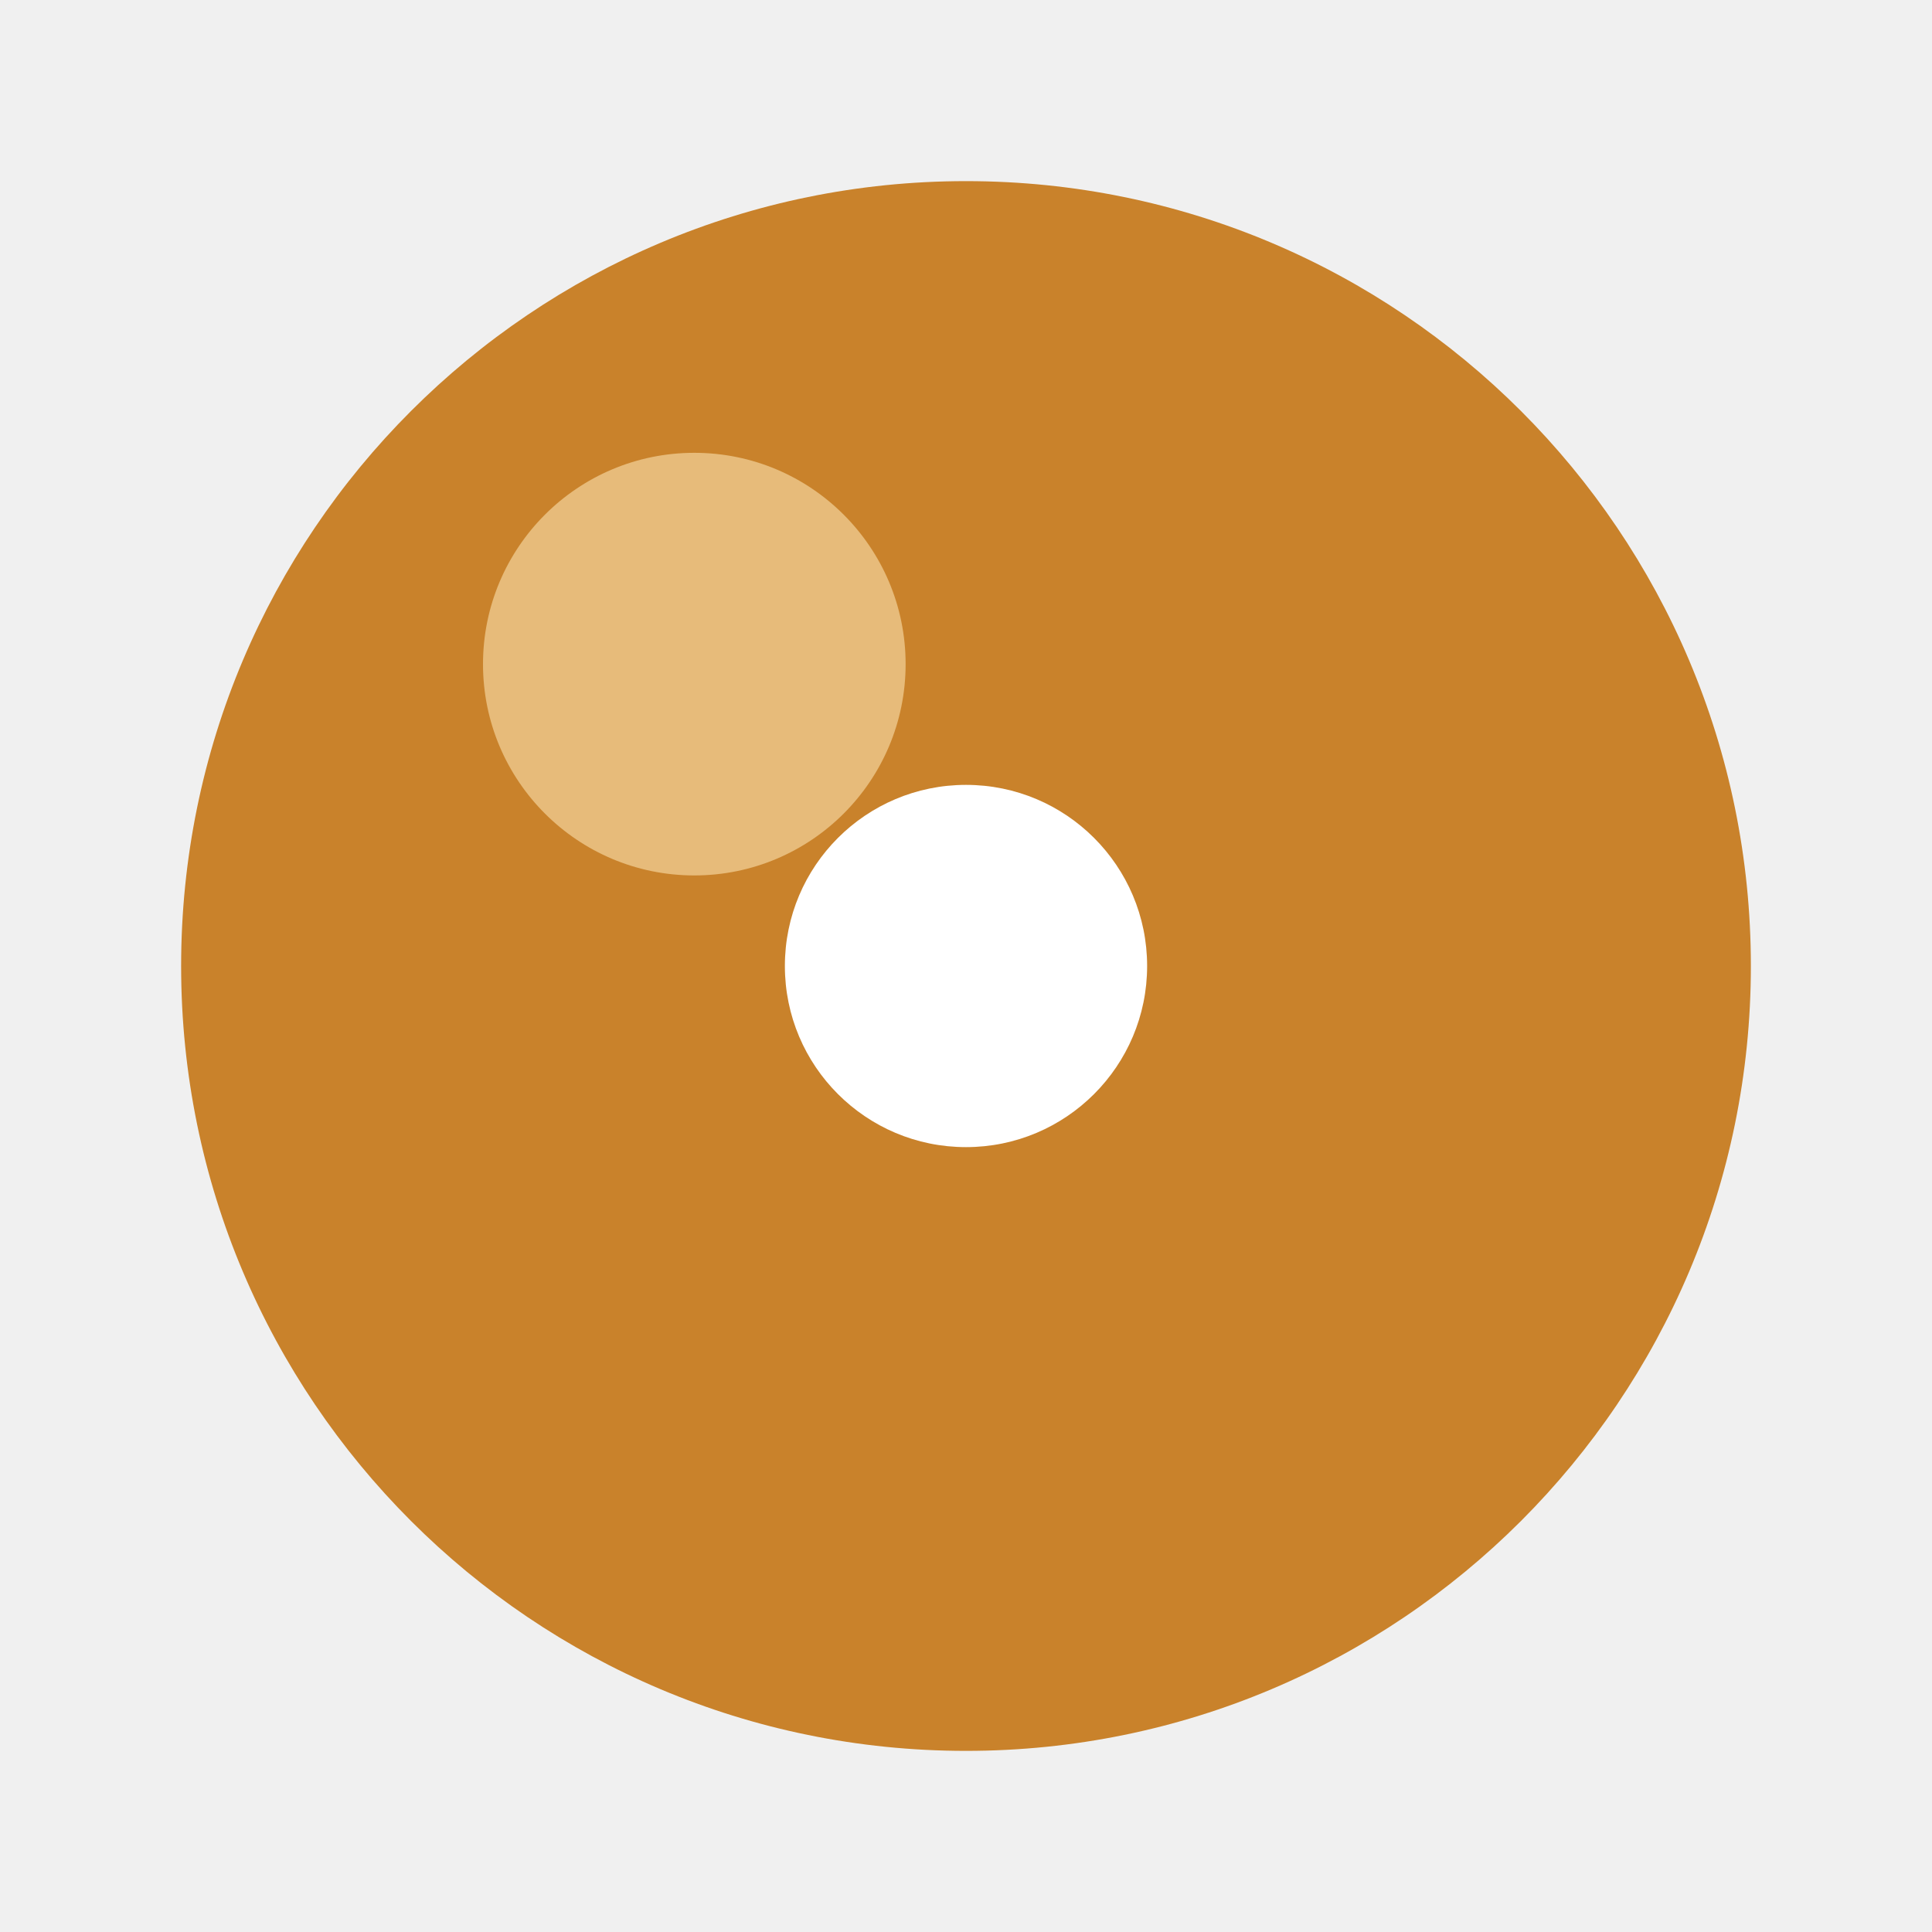
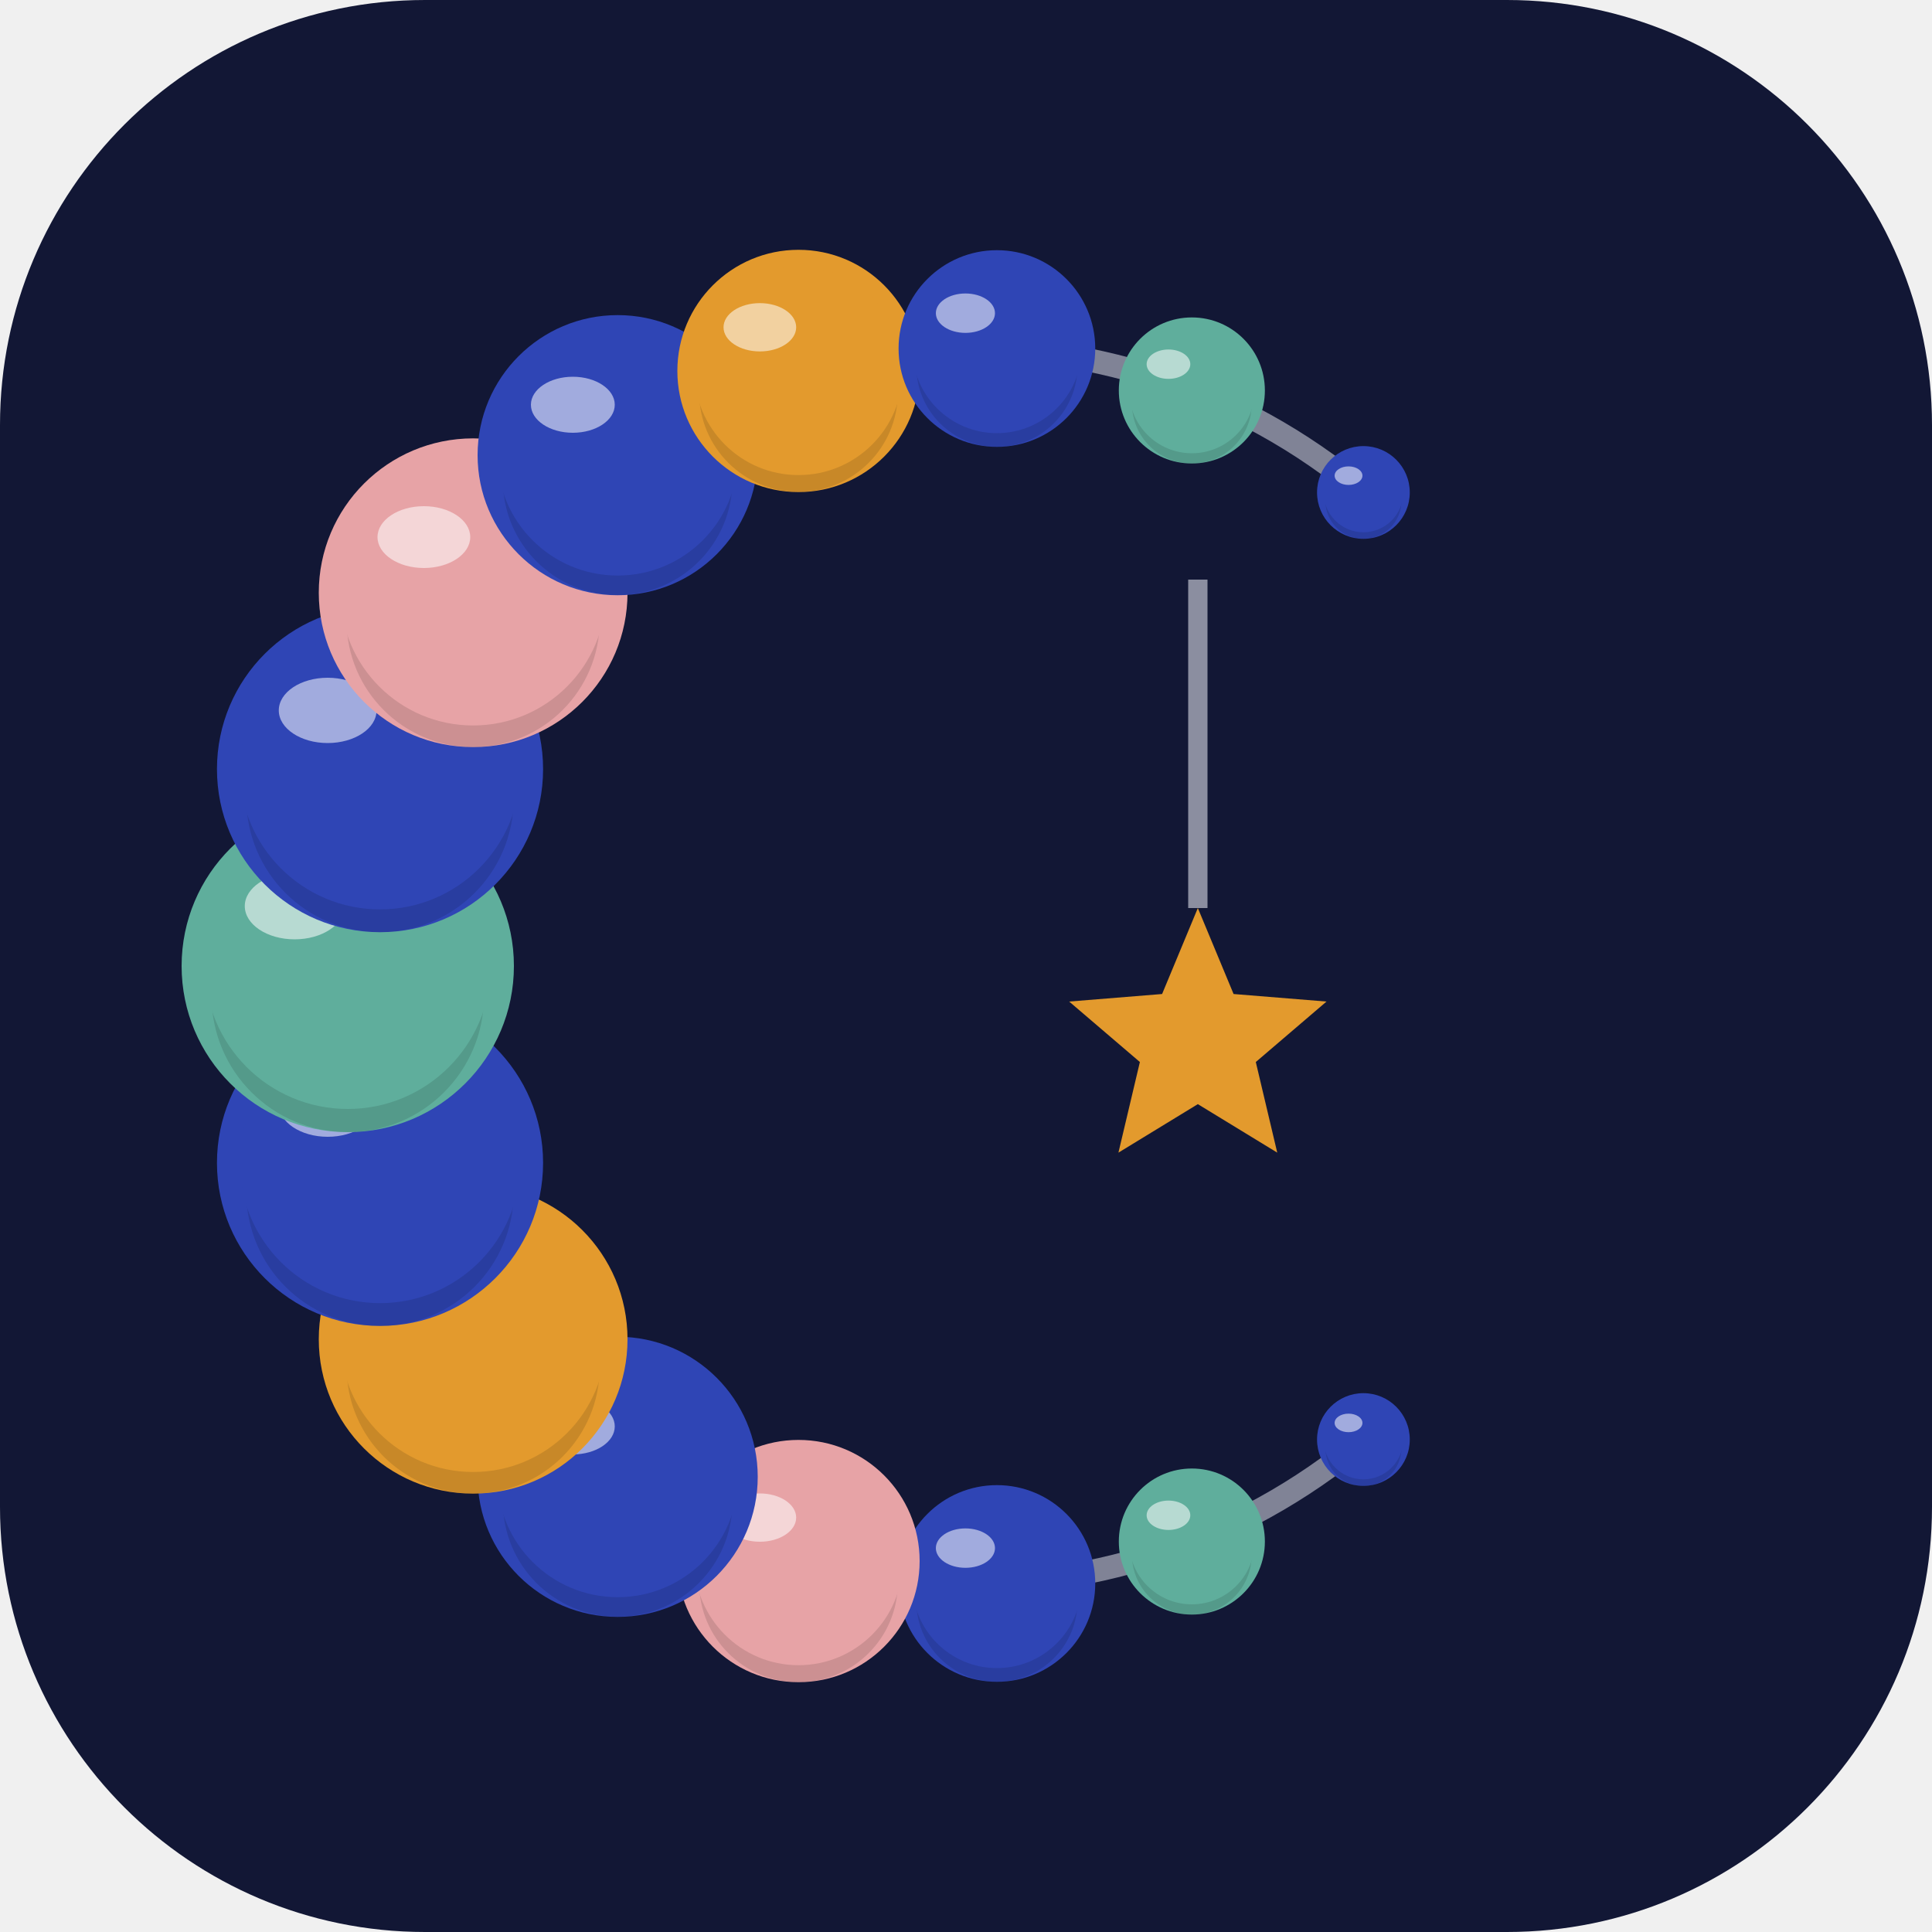
- <svg xmlns="http://www.w3.org/2000/svg" viewBox="0 0 32 32">
-   <circle cx="16" cy="16" r="13" fill="#c9822b" />
-   <circle cx="11.5" cy="11" r="3.5" fill="#f3d39b" opacity="0.7" />
-   <circle cx="16" cy="16" r="3" fill="#ffffff" />
+ <svg xmlns="http://www.w3.org/2000/svg" viewBox="0 0 100 100">
+   <rect width="100" height="100" rx="22" fill="#121735" />
+   <path d="M70.57 74.51 A32 32 0 1 1 70.57 25.49" fill="none" stroke="#eef0f8" stroke-width="1.2" opacity=".5" />
+   <circle cx="70.57" cy="74.51" r="2.4" fill="#2f45b5" />
+   <circle cx="70.57" cy="74.95" r="1.97" fill="#000" opacity=".12" />
+   <circle cx="70.57" cy="74.51" r="2.06" fill="#2f45b5" />
+   <ellipse cx="69.8" cy="73.65" rx="0.72" ry="0.48" fill="#fff" opacity=".55" />
+   <circle cx="61.69" cy="79.79" r="3.78" fill="#5fae9c" />
+   <circle cx="61.69" cy="80.47" r="3.1" fill="#000" opacity=".12" />
+   <circle cx="61.69" cy="79.79" r="3.25" fill="#5fae9c" />
+   <ellipse cx="60.48" cy="78.43" rx="1.13" ry="0.76" fill="#fff" opacity=".55" />
+   <circle cx="51.6" cy="81.96" r="5.09" fill="#2f45b5" />
+   <circle cx="51.6" cy="82.88" r="4.17" fill="#000" opacity=".12" />
+   <circle cx="51.6" cy="81.96" r="4.38" fill="#2f45b5" />
+   <ellipse cx="49.97" cy="80.13" rx="1.53" ry="1.02" fill="#fff" opacity=".55" />
+   <circle cx="41.33" cy="80.8" r="6.27" fill="#e7a3a6" />
+   <circle cx="41.33" cy="81.93" r="5.14" fill="#000" opacity=".12" />
+   <circle cx="41.33" cy="80.8" r="5.39" fill="#e7a3a6" />
+   <ellipse cx="39.33" cy="78.55" rx="1.88" ry="1.25" fill="#fff" opacity=".55" />
+   <circle cx="31.97" cy="76.44" r="7.25" fill="#2f45b5" />
+   <circle cx="31.97" cy="77.74" r="5.94" fill="#000" opacity=".12" />
+   <circle cx="31.97" cy="76.44" r="6.23" fill="#2f45b5" />
+   <ellipse cx="29.65" cy="73.83" rx="2.17" ry="1.45" fill="#fff" opacity=".55" />
+   <circle cx="24.49" cy="69.32" r="7.99" fill="#e39a2d" />
+   <circle cx="24.49" cy="70.76" r="6.55" fill="#000" opacity=".12" />
+   <circle cx="24.49" cy="69.32" r="6.87" fill="#e39a2d" />
+   <ellipse cx="21.94" cy="66.45" rx="2.4" ry="1.6" fill="#fff" opacity=".55" />
+   <circle cx="19.67" cy="60.19" r="8.44" fill="#2f45b5" />
+   <circle cx="19.67" cy="61.71" r="6.92" fill="#000" opacity=".12" />
+   <circle cx="19.67" cy="60.19" r="7.26" fill="#2f45b5" />
+   <ellipse cx="16.96" cy="57.15" rx="2.53" ry="1.69" fill="#fff" opacity=".55" />
+   <circle cx="18" cy="50" r="8.6" fill="#5fae9c" />
+   <circle cx="18" cy="51.55" r="7.05" fill="#000" opacity=".12" />
+   <circle cx="18" cy="50" r="7.4" fill="#5fae9c" />
+   <ellipse cx="15.25" cy="46.9" rx="2.58" ry="1.72" fill="#fff" opacity=".55" />
+   <circle cx="19.67" cy="39.81" r="8.44" fill="#2f45b5" />
+   <circle cx="19.67" cy="41.33" r="6.92" fill="#000" opacity=".12" />
+   <circle cx="19.67" cy="39.81" r="7.26" fill="#2f45b5" />
+   <ellipse cx="16.96" cy="36.77" rx="2.53" ry="1.69" fill="#fff" opacity=".55" />
+   <circle cx="24.49" cy="30.68" r="7.99" fill="#e7a3a6" />
+   <circle cx="24.49" cy="32.12" r="6.55" fill="#000" opacity=".12" />
+   <circle cx="24.49" cy="30.68" r="6.87" fill="#e7a3a6" />
+   <ellipse cx="21.94" cy="27.8" rx="2.4" ry="1.6" fill="#fff" opacity=".55" />
+   <circle cx="31.97" cy="23.56" r="7.25" fill="#2f45b5" />
+   <circle cx="31.97" cy="24.86" r="5.94" fill="#000" opacity=".12" />
+   <circle cx="31.97" cy="23.56" r="6.23" fill="#2f45b5" />
+   <ellipse cx="29.65" cy="20.95" rx="2.17" ry="1.45" fill="#fff" opacity=".55" />
+   <circle cx="41.33" cy="19.2" r="6.27" fill="#e39a2d" />
+   <circle cx="41.33" cy="20.32" r="5.14" fill="#000" opacity=".12" />
+   <circle cx="41.33" cy="19.2" r="5.39" fill="#e39a2d" />
+   <ellipse cx="39.33" cy="16.94" rx="1.88" ry="1.25" fill="#fff" opacity=".55" />
+   <circle cx="51.6" cy="18.04" r="5.09" fill="#2f45b5" />
+   <circle cx="51.6" cy="18.96" r="4.17" fill="#000" opacity=".12" />
+   <circle cx="51.6" cy="18.04" r="4.38" fill="#2f45b5" />
+   <ellipse cx="49.97" cy="16.21" rx="1.53" ry="1.02" fill="#fff" opacity=".55" />
+   <circle cx="61.69" cy="20.21" r="3.78" fill="#5fae9c" />
+   <circle cx="61.69" cy="20.89" r="3.1" fill="#000" opacity=".12" />
+   <circle cx="61.69" cy="20.21" r="3.25" fill="#5fae9c" />
+   <ellipse cx="60.48" cy="18.85" rx="1.13" ry="0.76" fill="#fff" opacity=".55" />
+   <circle cx="70.57" cy="25.49" r="2.4" fill="#2f45b5" />
+   <circle cx="70.57" cy="25.92" r="1.97" fill="#000" opacity=".12" />
+   <circle cx="70.57" cy="25.49" r="2.06" fill="#2f45b5" />
+   <ellipse cx="69.8" cy="24.62" rx="0.72" ry="0.48" fill="#fff" opacity=".55" />
+   <line x1="62" y1="30" x2="62" y2="47" stroke="#eef0f8" stroke-width="1" opacity=".55" />
+   <path d="M62 47L63.85 51.45L68.66 51.84L65 54.97L66.11 59.66L62 57.15L57.89 59.66L59 54.97L55.34 51.84L60.15 51.45Z" fill="#e39a2d" />
</svg>
